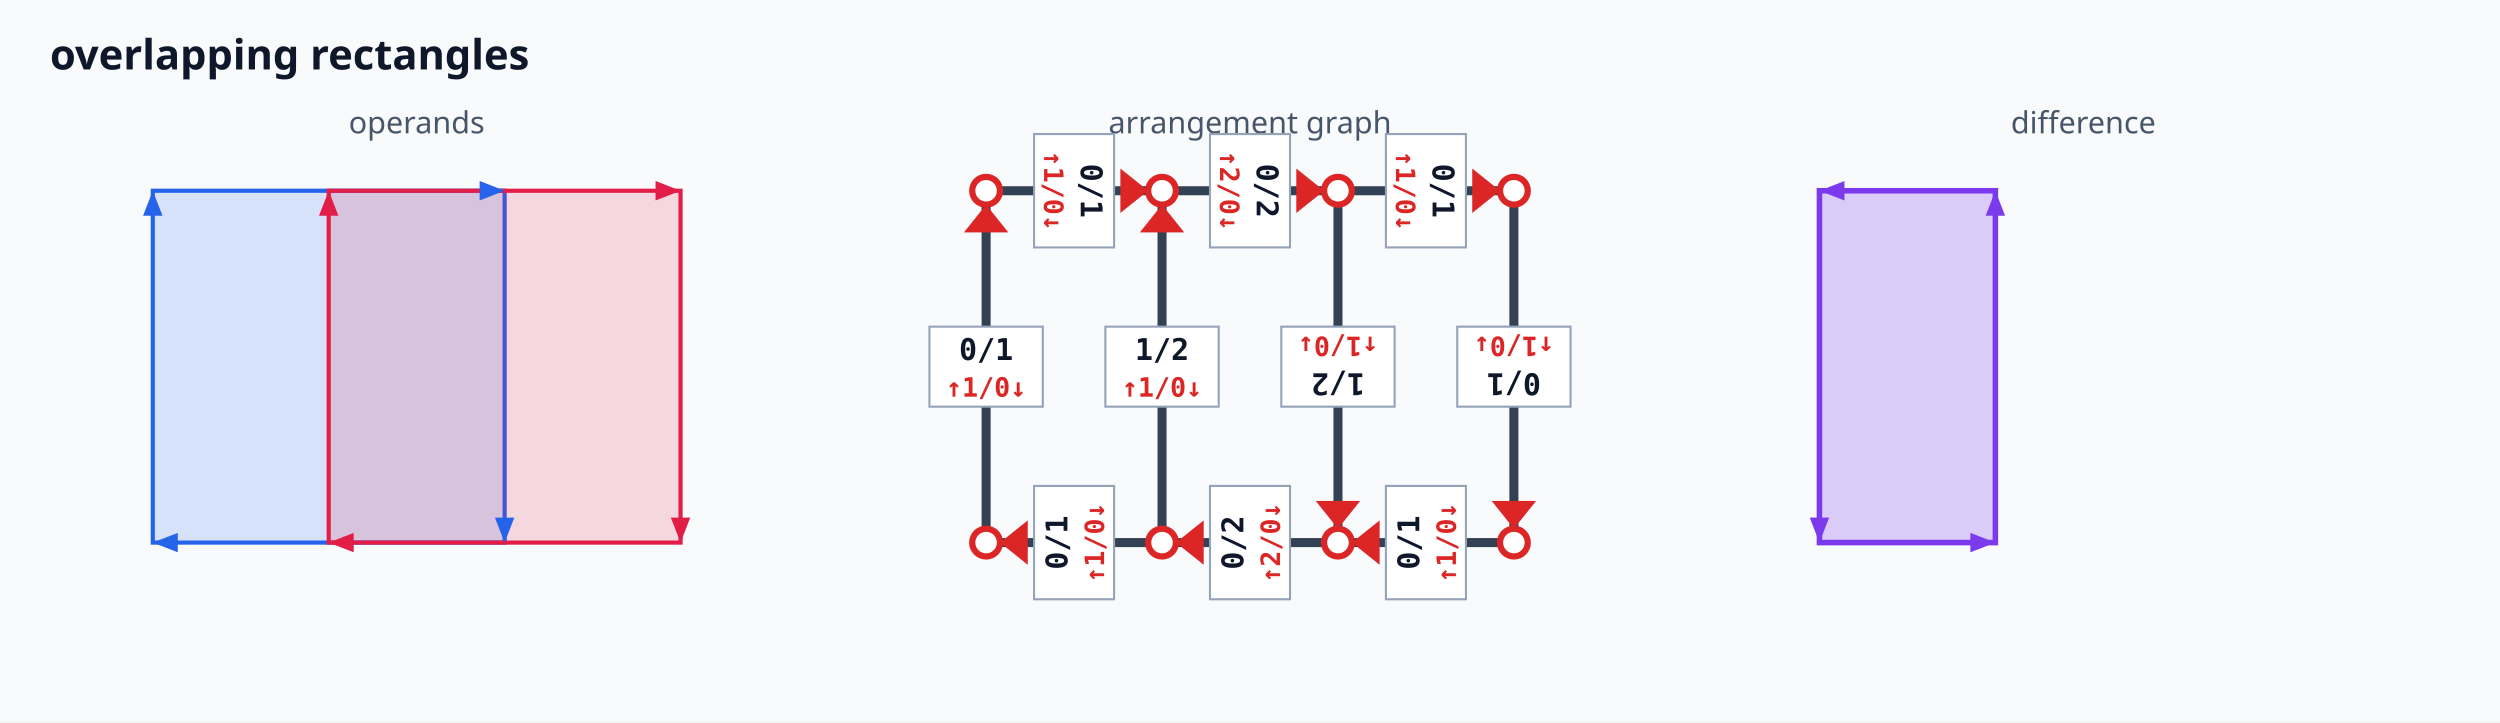
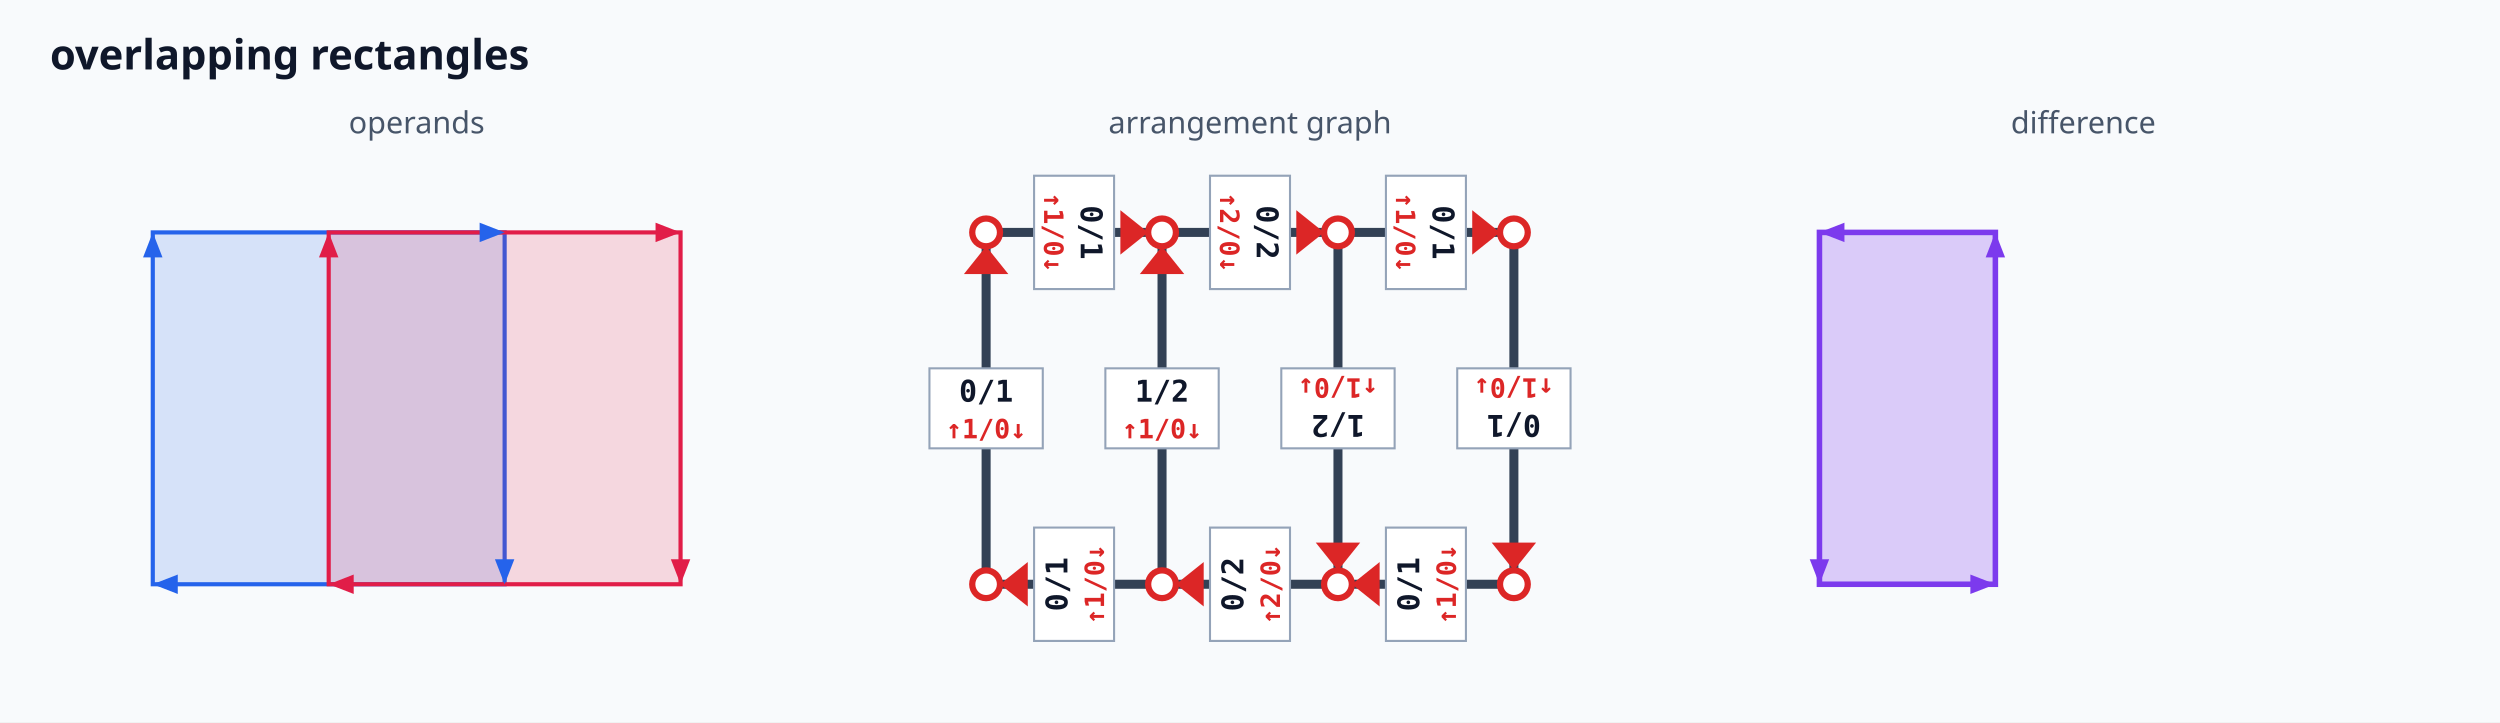
<svg xmlns="http://www.w3.org/2000/svg" viewBox="0 0 900 260" width="900" height="260">
  <rect x="0" y="0" width="900" height="260" style="fill: #f8fafc; stroke: none" />
  <text x="18" y="25" font-size="15" style="fill: #0f172a; font-family: system-ui; font-weight: 600">overlapping rectangles</text>
  <text x="150" y="48" font-size="11" style="fill: #475569; font-family: system-ui; text-anchor: middle">operands</text>
  <text x="450" y="48" font-size="11" style="fill: #475569; font-family: system-ui; text-anchor: middle">arrangement graph</text>
  <text x="750" y="48" font-size="11" style="fill: #475569; font-family: system-ui; text-anchor: middle">difference</text>
-   <path d="M 55 68.667 H 181.667 V 195.333 H 55 Z" style="fill: #2563eb; fill-opacity: 0.16; fill-rule: nonzero; stroke: #2563eb; stroke-width: 1.5" />
-   <path d="M 118.333 68.667 H 245 V 195.333 H 118.333 Z" style="fill: #e11d48; fill-opacity: 0.16; fill-rule: nonzero; stroke: #e11d48; stroke-width: 1.5" />
-   <path d="M 718.333 68.667 H 655 V 195.333 H 718.333 Z" style="fill: #7c3aed; fill-opacity: 0.24; fill-rule: nonzero; stroke: #7c3aed; stroke-width: 2" />
-   <path d="M 181.667 68.667 L 172.667 72.167 V 65.167 Z" style="fill: #2563eb; fill-opacity: 1.0; stroke: none" />
-   <path d="M 181.667 195.333 L 178.167 186.333 H 185.167 Z" style="fill: #2563eb; fill-opacity: 1.0; stroke: none" />
-   <path d="M 55 195.333 L 64 191.833 V 198.833 Z" style="fill: #2563eb; fill-opacity: 1.0; stroke: none" />
-   <path d="M 55 68.667 L 58.5 77.667 H 51.5 Z" style="fill: #2563eb; fill-opacity: 1.0; stroke: none" />
-   <path d="M 245 68.667 L 236 72.167 V 65.167 Z" style="fill: #e11d48; fill-opacity: 1.0; stroke: none" />
-   <path d="M 245 195.333 L 241.5 186.333 H 248.5 Z" style="fill: #e11d48; fill-opacity: 1.0; stroke: none" />
-   <path d="M 118.333 195.333 L 127.333 191.833 V 198.833 Z" style="fill: #e11d48; fill-opacity: 1.0; stroke: none" />
-   <path d="M 118.333 68.667 L 121.833 77.667 H 114.833 Z" style="fill: #e11d48; fill-opacity: 1.0; stroke: none" />
-   <path d="M 355 68.667 H 418.333" style="fill: none; stroke: #334155; stroke-width: 3.25" />
-   <path d="M 413.333 68.667 L 403.333 76.667 V 60.667 Z" style="fill: #dc2626; fill-opacity: 1.0; stroke: none" />
-   <rect x="366.267" y="54.267" width="40.8" height="28.8" style="fill: #fff; stroke: #94a3b8; stroke-width: 0.75" transform="rotate(90 386.6667 68.66667)" />
-   <text x="386.667" y="66.267" font-size="10.8" style="fill: #0f172a; font-family: ui-monospace, monospace; font-weight: 700; text-anchor: middle" transform="rotate(90 386.6667 68.66667)">0/1</text>
-   <text x="386.667" y="79.467" font-size="9.6" style="fill: #dc2626; font-family: ui-monospace, monospace; font-weight: 700; text-anchor: middle" transform="rotate(90 386.6667 68.66667)">↑1/0↓</text>
-   <path d="M 418.333 68.667 H 481.667" style="fill: none; stroke: #334155; stroke-width: 3.25" />
-   <path d="M 476.667 68.667 L 466.667 76.667 V 60.667 Z" style="fill: #dc2626; fill-opacity: 1.0; stroke: none" />
-   <rect x="429.6" y="54.267" width="40.8" height="28.8" style="fill: #fff; stroke: #94a3b8; stroke-width: 0.75" transform="rotate(90 450 68.66667)" />
-   <text x="450" y="66.267" font-size="10.8" style="fill: #0f172a; font-family: ui-monospace, monospace; font-weight: 700; text-anchor: middle" transform="rotate(90 450 68.66667)">0/2</text>
-   <text x="450" y="79.467" font-size="9.6" style="fill: #dc2626; font-family: ui-monospace, monospace; font-weight: 700; text-anchor: middle" transform="rotate(90 450 68.66667)">↑2/0↓</text>
-   <path d="M 481.667 68.667 V 195.333" style="fill: none; stroke: #334155; stroke-width: 3.25" />
-   <path d="M 481.667 190.333 L 473.667 180.333 H 489.667 Z" style="fill: #dc2626; fill-opacity: 1.0; stroke: none" />
-   <rect x="461.267" y="117.6" width="40.8" height="28.8" style="fill: #fff; stroke: #94a3b8; stroke-width: 0.75" transform="rotate(180 481.6667 132)" />
-   <text x="481.667" y="129.6" font-size="10.8" style="fill: #0f172a; font-family: ui-monospace, monospace; font-weight: 700; text-anchor: middle" transform="rotate(180 481.6667 132)">1/2</text>
-   <text x="481.667" y="142.8" font-size="9.6" style="fill: #dc2626; font-family: ui-monospace, monospace; font-weight: 700; text-anchor: middle" transform="rotate(180 481.6667 132)">↑1/0↓</text>
-   <path d="M 481.667 195.333 H 418.333" style="fill: none; stroke: #334155; stroke-width: 3.25" />
-   <path d="M 423.333 195.333 L 433.333 187.333 V 203.333 Z" style="fill: #dc2626; fill-opacity: 1.0; stroke: none" />
-   <rect x="429.6" y="180.933" width="40.8" height="28.8" style="fill: #fff; stroke: #94a3b8; stroke-width: 0.75" transform="rotate(270 450 195.3333)" />
-   <text x="450" y="192.933" font-size="10.8" style="fill: #0f172a; font-family: ui-monospace, monospace; font-weight: 700; text-anchor: middle" transform="rotate(270 450 195.3333)">0/2</text>
-   <text x="450" y="206.133" font-size="9.6" style="fill: #dc2626; font-family: ui-monospace, monospace; font-weight: 700; text-anchor: middle" transform="rotate(270 450 195.3333)">↑2/0↓</text>
-   <path d="M 418.333 195.333 H 355" style="fill: none; stroke: #334155; stroke-width: 3.25" />
-   <path d="M 360 195.333 L 370 187.333 V 203.333 Z" style="fill: #dc2626; fill-opacity: 1.0; stroke: none" />
-   <rect x="366.267" y="180.933" width="40.8" height="28.8" style="fill: #fff; stroke: #94a3b8; stroke-width: 0.75" transform="rotate(270 386.6667 195.3333)" />
-   <text x="386.667" y="192.933" font-size="10.8" style="fill: #0f172a; font-family: ui-monospace, monospace; font-weight: 700; text-anchor: middle" transform="rotate(270 386.6667 195.3333)">0/1</text>
-   <text x="386.667" y="206.133" font-size="9.6" style="fill: #dc2626; font-family: ui-monospace, monospace; font-weight: 700; text-anchor: middle" transform="rotate(270 386.6667 195.3333)">↑1/0↓</text>
-   <path d="M 355 195.333 V 68.667" style="fill: none; stroke: #334155; stroke-width: 3.25" />
-   <path d="M 355 73.667 L 363 83.667 H 347 Z" style="fill: #dc2626; fill-opacity: 1.0; stroke: none" />
-   <rect x="334.6" y="117.6" width="40.8" height="28.8" style="fill: #fff; stroke: #94a3b8; stroke-width: 0.75" transform="rotate(0 355 132)" />
-   <text x="355" y="129.6" font-size="10.8" style="fill: #0f172a; font-family: ui-monospace, monospace; font-weight: 700; text-anchor: middle" transform="rotate(0 355 132)">0/1</text>
-   <text x="355" y="142.8" font-size="9.6" style="fill: #dc2626; font-family: ui-monospace, monospace; font-weight: 700; text-anchor: middle" transform="rotate(0 355 132)">↑1/0↓</text>
-   <path d="M 481.667 68.667 H 545" style="fill: none; stroke: #334155; stroke-width: 3.25" />
-   <path d="M 540 68.667 L 530 76.667 V 60.667 Z" style="fill: #dc2626; fill-opacity: 1.0; stroke: none" />
-   <rect x="492.933" y="54.267" width="40.8" height="28.8" style="fill: #fff; stroke: #94a3b8; stroke-width: 0.75" transform="rotate(90 513.3333 68.66667)" />
-   <text x="513.333" y="66.267" font-size="10.8" style="fill: #0f172a; font-family: ui-monospace, monospace; font-weight: 700; text-anchor: middle" transform="rotate(90 513.3333 68.66667)">0/1</text>
-   <text x="513.333" y="79.467" font-size="9.6" style="fill: #dc2626; font-family: ui-monospace, monospace; font-weight: 700; text-anchor: middle" transform="rotate(90 513.3333 68.66667)">↑1/0↓</text>
-   <path d="M 545 68.667 V 195.333" style="fill: none; stroke: #334155; stroke-width: 3.25" />
-   <path d="M 545 190.333 L 537 180.333 H 553 Z" style="fill: #dc2626; fill-opacity: 1.0; stroke: none" />
-   <rect x="524.6" y="117.6" width="40.8" height="28.8" style="fill: #fff; stroke: #94a3b8; stroke-width: 0.75" transform="rotate(180 545 132)" />
-   <text x="545" y="129.6" font-size="10.8" style="fill: #0f172a; font-family: ui-monospace, monospace; font-weight: 700; text-anchor: middle" transform="rotate(180 545 132)">0/1</text>
-   <text x="545" y="142.8" font-size="9.6" style="fill: #dc2626; font-family: ui-monospace, monospace; font-weight: 700; text-anchor: middle" transform="rotate(180 545 132)">↑1/0↓</text>
-   <path d="M 545 195.333 H 481.667" style="fill: none; stroke: #334155; stroke-width: 3.25" />
-   <path d="M 486.667 195.333 L 496.667 187.333 V 203.333 Z" style="fill: #dc2626; fill-opacity: 1.0; stroke: none" />
-   <rect x="492.933" y="180.933" width="40.8" height="28.8" style="fill: #fff; stroke: #94a3b8; stroke-width: 0.75" transform="rotate(270 513.3333 195.3333)" />
-   <text x="513.333" y="192.933" font-size="10.8" style="fill: #0f172a; font-family: ui-monospace, monospace; font-weight: 700; text-anchor: middle" transform="rotate(270 513.3333 195.3333)">0/1</text>
-   <text x="513.333" y="206.133" font-size="9.6" style="fill: #dc2626; font-family: ui-monospace, monospace; font-weight: 700; text-anchor: middle" transform="rotate(270 513.3333 195.3333)">↑1/0↓</text>
-   <path d="M 418.333 195.333 V 68.667" style="fill: none; stroke: #334155; stroke-width: 3.25" />
-   <path d="M 418.333 73.667 L 426.333 83.667 H 410.333 Z" style="fill: #dc2626; fill-opacity: 1.0; stroke: none" />
-   <rect x="397.933" y="117.6" width="40.8" height="28.8" style="fill: #fff; stroke: #94a3b8; stroke-width: 0.75" transform="rotate(0 418.3333 132)" />
-   <text x="418.333" y="129.6" font-size="10.8" style="fill: #0f172a; font-family: ui-monospace, monospace; font-weight: 700; text-anchor: middle" transform="rotate(0 418.3333 132)">1/2</text>
-   <text x="418.333" y="142.8" font-size="9.6" style="fill: #dc2626; font-family: ui-monospace, monospace; font-weight: 700; text-anchor: middle" transform="rotate(0 418.3333 132)">↑1/0↓</text>
-   <circle cx="355" cy="68.667" r="5" style="fill: #fff; stroke: #dc2626; stroke-width: 2.25" />
-   <circle cx="481.667" cy="68.667" r="5" style="fill: #fff; stroke: #dc2626; stroke-width: 2.25" />
-   <circle cx="481.667" cy="195.333" r="5" style="fill: #fff; stroke: #dc2626; stroke-width: 2.25" />
-   <circle cx="355" cy="195.333" r="5" style="fill: #fff; stroke: #dc2626; stroke-width: 2.25" />
-   <circle cx="418.333" cy="68.667" r="5" style="fill: #fff; stroke: #dc2626; stroke-width: 2.25" />
-   <circle cx="545" cy="68.667" r="5" style="fill: #fff; stroke: #dc2626; stroke-width: 2.25" />
-   <circle cx="545" cy="195.333" r="5" style="fill: #fff; stroke: #dc2626; stroke-width: 2.25" />
-   <circle cx="418.333" cy="195.333" r="5" style="fill: #fff; stroke: #dc2626; stroke-width: 2.25" />
-   <path d="M 655 68.667 L 664 65.167 V 72.167 Z" style="fill: #7c3aed; fill-opacity: 1.0; stroke: none" />
-   <path d="M 655 195.333 L 651.5 186.333 H 658.5 Z" style="fill: #7c3aed; fill-opacity: 1.0; stroke: none" />
-   <path d="M 718.333 195.333 L 709.333 198.833 V 191.833 Z" style="fill: #7c3aed; fill-opacity: 1.0; stroke: none" />
-   <path d="M 718.333 68.667 L 721.833 77.667 H 714.833 Z" style="fill: #7c3aed; fill-opacity: 1.0; stroke: none" />
+   <path d="M 55 83.667 H 181.667 V 210.333 H 55 Z" style="fill: #2563eb; fill-opacity: 0.16; fill-rule: nonzero; stroke: #2563eb; stroke-width: 1.5" />
+   <path d="M 118.333 83.667 H 245 V 210.333 H 118.333 Z" style="fill: #e11d48; fill-opacity: 0.16; fill-rule: nonzero; stroke: #e11d48; stroke-width: 1.5" />
+   <path d="M 718.333 83.667 H 655 V 210.333 H 718.333 Z" style="fill: #7c3aed; fill-opacity: 0.24; fill-rule: nonzero; stroke: #7c3aed; stroke-width: 2" />
+   <path d="M 181.667 83.667 L 172.667 87.167 V 80.167 Z" style="fill: #2563eb; fill-opacity: 1.0; stroke: none" />
+   <path d="M 181.667 210.333 L 178.167 201.333 H 185.167 Z" style="fill: #2563eb; fill-opacity: 1.0; stroke: none" />
+   <path d="M 55 210.333 L 64 206.833 V 213.833 Z" style="fill: #2563eb; fill-opacity: 1.0; stroke: none" />
+   <path d="M 55 83.667 L 58.5 92.667 H 51.5 Z" style="fill: #2563eb; fill-opacity: 1.0; stroke: none" />
+   <path d="M 245 83.667 L 236 87.167 V 80.167 Z" style="fill: #e11d48; fill-opacity: 1.0; stroke: none" />
+   <path d="M 245 210.333 L 241.5 201.333 H 248.5 Z" style="fill: #e11d48; fill-opacity: 1.0; stroke: none" />
+   <path d="M 118.333 210.333 L 127.333 206.833 V 213.833 Z" style="fill: #e11d48; fill-opacity: 1.0; stroke: none" />
+   <path d="M 118.333 83.667 L 121.833 92.667 H 114.833 Z" style="fill: #e11d48; fill-opacity: 1.0; stroke: none" />
+   <path d="M 355 83.667 H 418.333" style="fill: none; stroke: #334155; stroke-width: 3.25" />
+   <path d="M 413.333 83.667 L 403.333 91.667 V 75.667 Z" style="fill: #dc2626; fill-opacity: 1.0; stroke: none" />
+   <rect x="366.267" y="69.267" width="40.8" height="28.8" style="fill: #fff; stroke: #94a3b8; stroke-width: 0.75" transform="rotate(90 386.6667 83.66667)" />
+   <text x="386.667" y="81.267" font-size="10.8" style="fill: #0f172a; font-family: ui-monospace, monospace; font-weight: 700; text-anchor: middle" transform="rotate(90 386.6667 83.66667)">0/1</text>
+   <text x="386.667" y="94.467" font-size="9.6" style="fill: #dc2626; font-family: ui-monospace, monospace; font-weight: 700; text-anchor: middle" transform="rotate(90 386.6667 83.66667)">↑1/0↓</text>
+   <path d="M 418.333 83.667 H 481.667" style="fill: none; stroke: #334155; stroke-width: 3.25" />
+   <path d="M 476.667 83.667 L 466.667 91.667 V 75.667 Z" style="fill: #dc2626; fill-opacity: 1.0; stroke: none" />
+   <rect x="429.6" y="69.267" width="40.8" height="28.8" style="fill: #fff; stroke: #94a3b8; stroke-width: 0.75" transform="rotate(90 450 83.66667)" />
+   <text x="450" y="81.267" font-size="10.8" style="fill: #0f172a; font-family: ui-monospace, monospace; font-weight: 700; text-anchor: middle" transform="rotate(90 450 83.66667)">0/2</text>
+   <text x="450" y="94.467" font-size="9.6" style="fill: #dc2626; font-family: ui-monospace, monospace; font-weight: 700; text-anchor: middle" transform="rotate(90 450 83.66667)">↑2/0↓</text>
+   <path d="M 481.667 83.667 V 210.333" style="fill: none; stroke: #334155; stroke-width: 3.25" />
+   <path d="M 481.667 205.333 L 473.667 195.333 H 489.667 Z" style="fill: #dc2626; fill-opacity: 1.0; stroke: none" />
+   <rect x="461.267" y="132.6" width="40.8" height="28.8" style="fill: #fff; stroke: #94a3b8; stroke-width: 0.75" transform="rotate(180 481.6667 147)" />
+   <text x="481.667" y="144.6" font-size="10.8" style="fill: #0f172a; font-family: ui-monospace, monospace; font-weight: 700; text-anchor: middle" transform="rotate(180 481.6667 147)">1/2</text>
+   <text x="481.667" y="157.8" font-size="9.6" style="fill: #dc2626; font-family: ui-monospace, monospace; font-weight: 700; text-anchor: middle" transform="rotate(180 481.6667 147)">↑1/0↓</text>
+   <path d="M 481.667 210.333 H 418.333" style="fill: none; stroke: #334155; stroke-width: 3.25" />
+   <path d="M 423.333 210.333 L 433.333 202.333 V 218.333 Z" style="fill: #dc2626; fill-opacity: 1.0; stroke: none" />
+   <rect x="429.6" y="195.933" width="40.8" height="28.8" style="fill: #fff; stroke: #94a3b8; stroke-width: 0.75" transform="rotate(270 450 210.3333)" />
+   <text x="450" y="207.933" font-size="10.8" style="fill: #0f172a; font-family: ui-monospace, monospace; font-weight: 700; text-anchor: middle" transform="rotate(270 450 210.3333)">0/2</text>
+   <text x="450" y="221.133" font-size="9.6" style="fill: #dc2626; font-family: ui-monospace, monospace; font-weight: 700; text-anchor: middle" transform="rotate(270 450 210.3333)">↑2/0↓</text>
+   <path d="M 418.333 210.333 H 355" style="fill: none; stroke: #334155; stroke-width: 3.25" />
+   <path d="M 360 210.333 L 370 202.333 V 218.333 Z" style="fill: #dc2626; fill-opacity: 1.0; stroke: none" />
+   <rect x="366.267" y="195.933" width="40.8" height="28.8" style="fill: #fff; stroke: #94a3b8; stroke-width: 0.75" transform="rotate(270 386.6667 210.3333)" />
+   <text x="386.667" y="207.933" font-size="10.8" style="fill: #0f172a; font-family: ui-monospace, monospace; font-weight: 700; text-anchor: middle" transform="rotate(270 386.6667 210.3333)">0/1</text>
+   <text x="386.667" y="221.133" font-size="9.6" style="fill: #dc2626; font-family: ui-monospace, monospace; font-weight: 700; text-anchor: middle" transform="rotate(270 386.6667 210.3333)">↑1/0↓</text>
+   <path d="M 355 210.333 V 83.667" style="fill: none; stroke: #334155; stroke-width: 3.25" />
+   <path d="M 355 88.667 L 363 98.667 H 347 Z" style="fill: #dc2626; fill-opacity: 1.0; stroke: none" />
+   <rect x="334.6" y="132.6" width="40.8" height="28.8" style="fill: #fff; stroke: #94a3b8; stroke-width: 0.75" transform="rotate(0 355 147)" />
+   <text x="355" y="144.6" font-size="10.8" style="fill: #0f172a; font-family: ui-monospace, monospace; font-weight: 700; text-anchor: middle" transform="rotate(0 355 147)">0/1</text>
+   <text x="355" y="157.8" font-size="9.6" style="fill: #dc2626; font-family: ui-monospace, monospace; font-weight: 700; text-anchor: middle" transform="rotate(0 355 147)">↑1/0↓</text>
+   <path d="M 481.667 83.667 H 545" style="fill: none; stroke: #334155; stroke-width: 3.25" />
+   <path d="M 540 83.667 L 530 91.667 V 75.667 Z" style="fill: #dc2626; fill-opacity: 1.0; stroke: none" />
+   <rect x="492.933" y="69.267" width="40.8" height="28.8" style="fill: #fff; stroke: #94a3b8; stroke-width: 0.75" transform="rotate(90 513.3333 83.66667)" />
+   <text x="513.333" y="81.267" font-size="10.8" style="fill: #0f172a; font-family: ui-monospace, monospace; font-weight: 700; text-anchor: middle" transform="rotate(90 513.3333 83.66667)">0/1</text>
+   <text x="513.333" y="94.467" font-size="9.6" style="fill: #dc2626; font-family: ui-monospace, monospace; font-weight: 700; text-anchor: middle" transform="rotate(90 513.3333 83.66667)">↑1/0↓</text>
+   <path d="M 545 83.667 V 210.333" style="fill: none; stroke: #334155; stroke-width: 3.25" />
+   <path d="M 545 205.333 L 537 195.333 H 553 Z" style="fill: #dc2626; fill-opacity: 1.0; stroke: none" />
+   <rect x="524.6" y="132.6" width="40.8" height="28.8" style="fill: #fff; stroke: #94a3b8; stroke-width: 0.75" transform="rotate(180 545 147)" />
+   <text x="545" y="144.6" font-size="10.8" style="fill: #0f172a; font-family: ui-monospace, monospace; font-weight: 700; text-anchor: middle" transform="rotate(180 545 147)">0/1</text>
+   <text x="545" y="157.8" font-size="9.6" style="fill: #dc2626; font-family: ui-monospace, monospace; font-weight: 700; text-anchor: middle" transform="rotate(180 545 147)">↑1/0↓</text>
+   <path d="M 545 210.333 H 481.667" style="fill: none; stroke: #334155; stroke-width: 3.25" />
+   <path d="M 486.667 210.333 L 496.667 202.333 V 218.333 Z" style="fill: #dc2626; fill-opacity: 1.0; stroke: none" />
+   <rect x="492.933" y="195.933" width="40.8" height="28.8" style="fill: #fff; stroke: #94a3b8; stroke-width: 0.75" transform="rotate(270 513.3333 210.3333)" />
+   <text x="513.333" y="207.933" font-size="10.8" style="fill: #0f172a; font-family: ui-monospace, monospace; font-weight: 700; text-anchor: middle" transform="rotate(270 513.3333 210.3333)">0/1</text>
+   <text x="513.333" y="221.133" font-size="9.6" style="fill: #dc2626; font-family: ui-monospace, monospace; font-weight: 700; text-anchor: middle" transform="rotate(270 513.3333 210.3333)">↑1/0↓</text>
+   <path d="M 418.333 210.333 V 83.667" style="fill: none; stroke: #334155; stroke-width: 3.25" />
+   <path d="M 418.333 88.667 L 426.333 98.667 H 410.333 Z" style="fill: #dc2626; fill-opacity: 1.0; stroke: none" />
+   <rect x="397.933" y="132.6" width="40.8" height="28.8" style="fill: #fff; stroke: #94a3b8; stroke-width: 0.75" transform="rotate(0 418.3333 147)" />
+   <text x="418.333" y="144.6" font-size="10.8" style="fill: #0f172a; font-family: ui-monospace, monospace; font-weight: 700; text-anchor: middle" transform="rotate(0 418.3333 147)">1/2</text>
+   <text x="418.333" y="157.8" font-size="9.6" style="fill: #dc2626; font-family: ui-monospace, monospace; font-weight: 700; text-anchor: middle" transform="rotate(0 418.3333 147)">↑1/0↓</text>
+   <circle cx="355" cy="83.667" r="5" style="fill: #fff; stroke: #dc2626; stroke-width: 2.25" />
+   <circle cx="481.667" cy="83.667" r="5" style="fill: #fff; stroke: #dc2626; stroke-width: 2.25" />
+   <circle cx="481.667" cy="210.333" r="5" style="fill: #fff; stroke: #dc2626; stroke-width: 2.25" />
+   <circle cx="355" cy="210.333" r="5" style="fill: #fff; stroke: #dc2626; stroke-width: 2.25" />
+   <circle cx="418.333" cy="83.667" r="5" style="fill: #fff; stroke: #dc2626; stroke-width: 2.25" />
+   <circle cx="545" cy="83.667" r="5" style="fill: #fff; stroke: #dc2626; stroke-width: 2.25" />
+   <circle cx="545" cy="210.333" r="5" style="fill: #fff; stroke: #dc2626; stroke-width: 2.25" />
+   <circle cx="418.333" cy="210.333" r="5" style="fill: #fff; stroke: #dc2626; stroke-width: 2.25" />
+   <path d="M 655 83.667 L 664 80.167 V 87.167 Z" style="fill: #7c3aed; fill-opacity: 1.0; stroke: none" />
+   <path d="M 655 210.333 L 651.5 201.333 H 658.5 Z" style="fill: #7c3aed; fill-opacity: 1.0; stroke: none" />
+   <path d="M 718.333 210.333 L 709.333 213.833 V 206.833 Z" style="fill: #7c3aed; fill-opacity: 1.0; stroke: none" />
+   <path d="M 718.333 83.667 L 721.833 92.667 H 714.833 Z" style="fill: #7c3aed; fill-opacity: 1.0; stroke: none" />
</svg>
